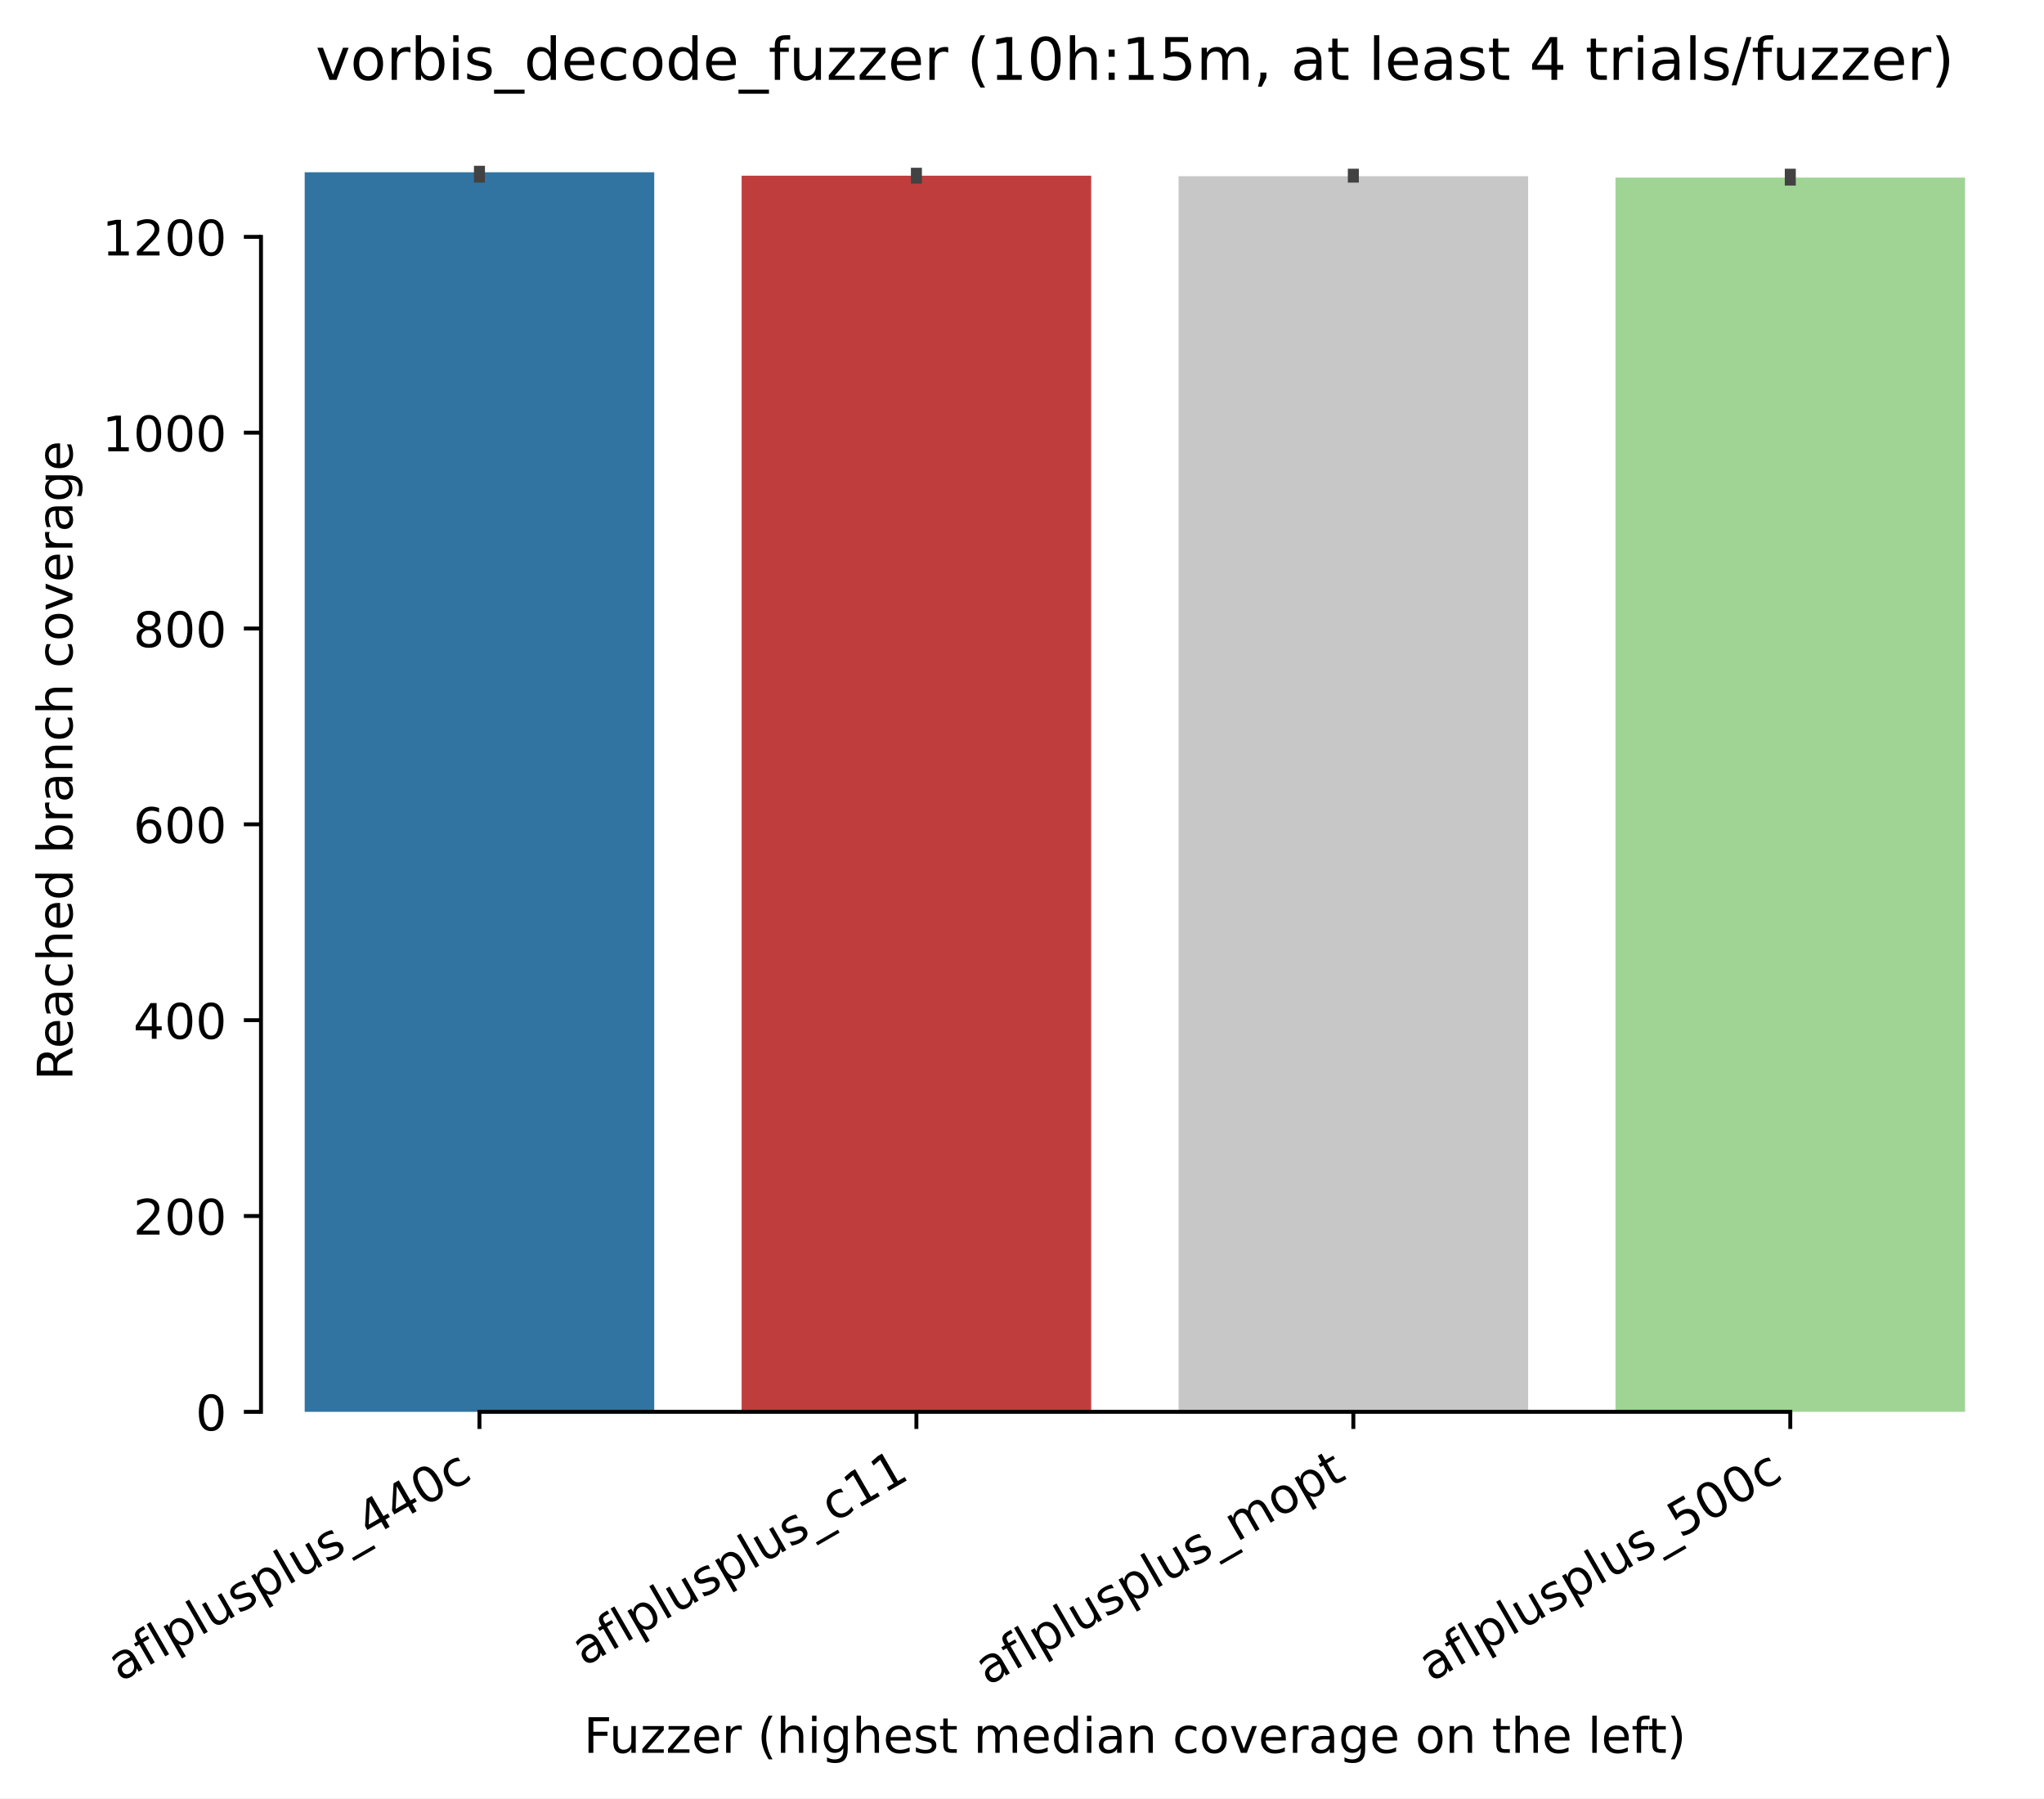
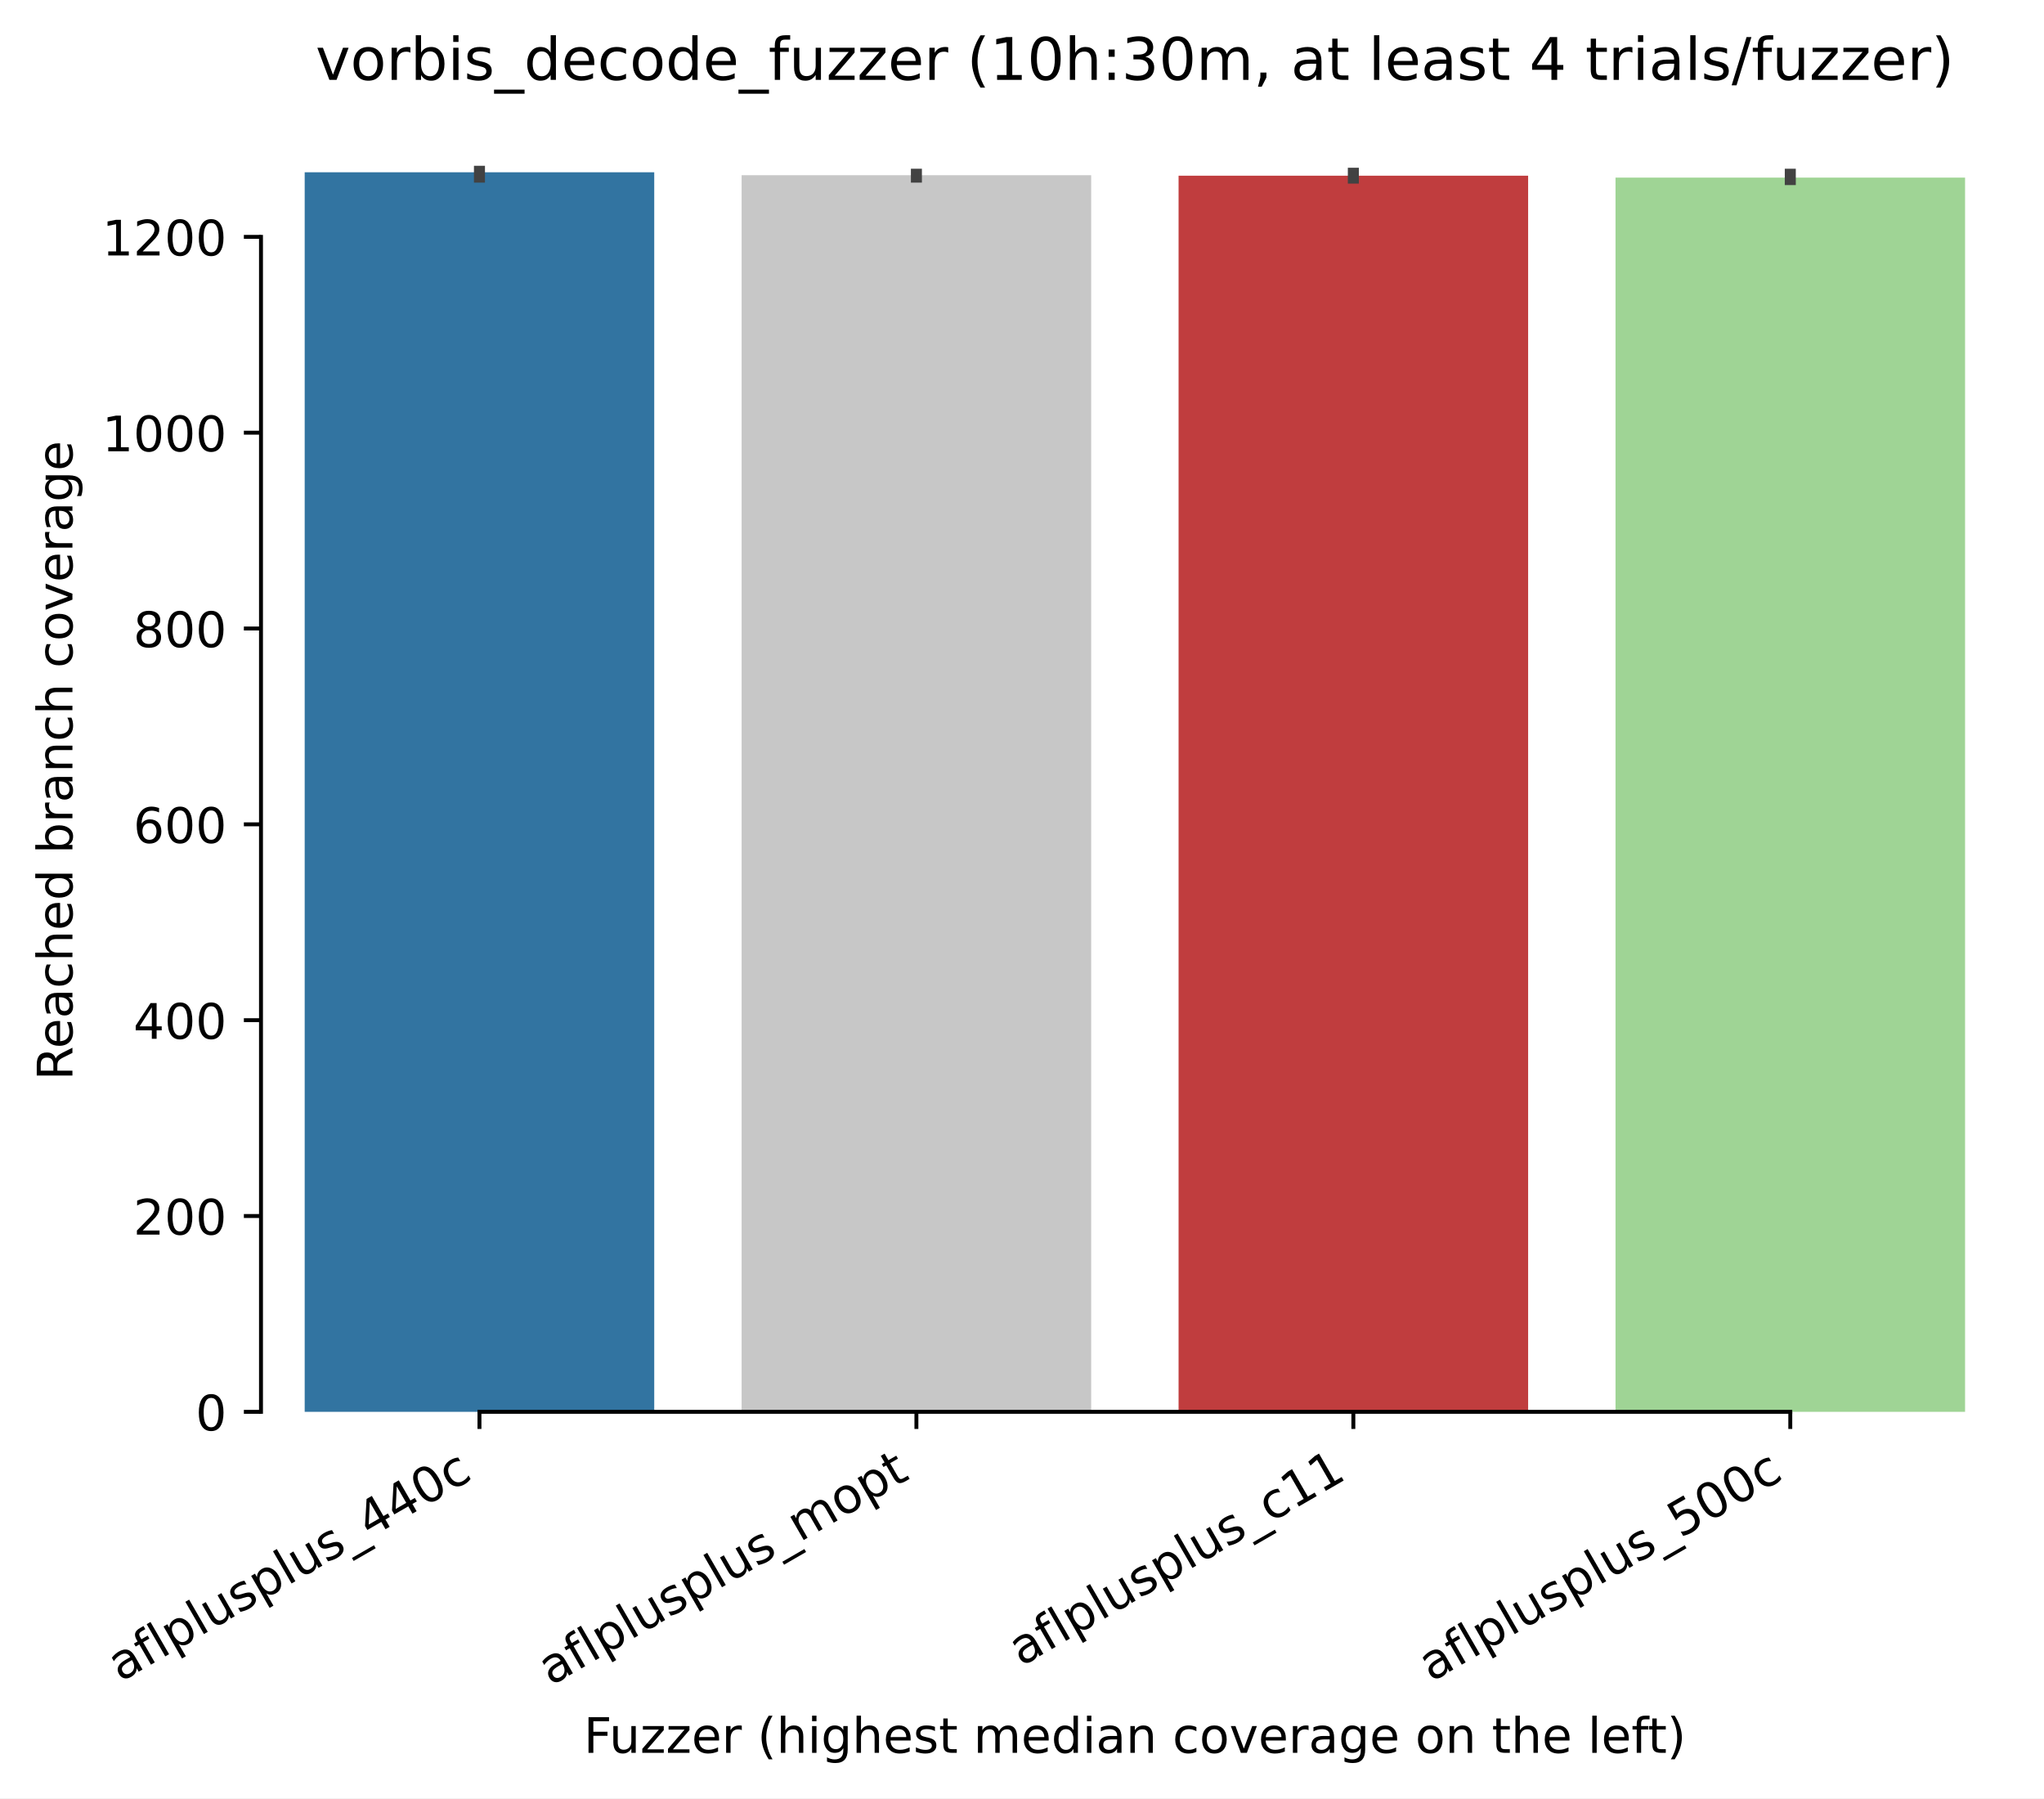
<svg xmlns="http://www.w3.org/2000/svg" xmlns:xlink="http://www.w3.org/1999/xlink" width="417.648pt" height="367.381pt" viewBox="0 0 417.648 367.381" version="1.1">
  <defs>
    <style type="text/css">*{stroke-linejoin: round; stroke-linecap: butt}</style>
  </defs>
  <g id="figure_1">
    <g id="patch_1">
      <path d="M 0 367.381  L 417.648 367.381  L 417.648 0  L 0 0  z " style="fill: #ffffff" />
    </g>
    <g id="axes_1">
      <g id="patch_2">
        <path d="M 53.328 288.43  L 410.448 288.43  L 410.448 22.318  L 53.328 22.318  z " style="fill: #ffffff" />
      </g>
      <g id="patch_3">
-         <path d="M 62.256 288.43  L 133.68 288.43  L 133.68 35.19  L 62.256 35.19  z " clip-path="url(#p5c15894119)" style="fill: #3274a1" />
+         <path d="M 62.256 288.43  L 133.68 288.43  L 133.68 35.19  L 62.256 35.19  z " clip-path="url(#pa7c22e0ac2)" style="fill: #3274a1" />
      </g>
      <g id="patch_4">
-         <path d="M 151.536 288.43  L 222.96 288.43  L 222.96 35.89  L 151.536 35.89  z " clip-path="url(#p5c15894119)" style="fill: #c03d3e" />
+         <path d="M 151.536 288.43  L 222.96 288.43  L 222.96 35.79  L 151.536 35.79  z " clip-path="url(#pa7c22e0ac2)" style="fill: #c7c7c7" />
      </g>
      <g id="patch_5">
-         <path d="M 240.816 288.43  L 312.24 288.43  L 312.24 35.99  L 240.816 35.99  z " clip-path="url(#p5c15894119)" style="fill: #c7c7c7" />
+         <path d="M 240.816 288.43  L 312.24 288.43  L 312.24 35.89  L 240.816 35.89  z " clip-path="url(#pa7c22e0ac2)" style="fill: #c03d3e" />
      </g>
      <g id="patch_6">
-         <path d="M 330.096 288.43  L 401.52 288.43  L 401.52 36.29  L 330.096 36.29  z " clip-path="url(#p5c15894119)" style="fill: #9fd495" />
+         <path d="M 330.096 288.43  L 401.52 288.43  L 401.52 36.29  L 330.096 36.29  z " clip-path="url(#pa7c22e0ac2)" style="fill: #9fd495" />
      </g>
      <g id="matplotlib.axis_1">
        <g id="xtick_1">
          <g id="line2d_1">
            <defs>
-               <path id="m00478ebfd5" d="M 0 0  L 0 3.5  " style="stroke: #000000; stroke-width: 0.8" />
+               <path id="m927b796806" d="M 0 0  L 0 3.5  " style="stroke: #000000; stroke-width: 0.8" />
            </defs>
            <g>
-               <use xlink:href="#m00478ebfd5" x="97.968" y="288.43" style="stroke: #000000; stroke-width: 0.8" />
+               <use xlink:href="#m927b796806" x="97.968" y="288.43" style="stroke: #000000; stroke-width: 0.8" />
            </g>
          </g>
          <g id="text_1">
            <g transform="translate(24.59788 343.6903) rotate(-30) scale(0.1 -0.1)">
              <defs>
                <path id="DejaVuSans-61" d="M 2194 1759  Q 1497 1759 1228 1600  Q 959 1441 959 1056  Q 959 750 1161 570  Q 1363 391 1709 391  Q 2188 391 2477 730  Q 2766 1069 2766 1631  L 2766 1759  L 2194 1759  z M 3341 1997  L 3341 0  L 2766 0  L 2766 531  Q 2569 213 2275 61  Q 1981 -91 1556 -91  Q 1019 -91 701 211  Q 384 513 384 1019  Q 384 1609 779 1909  Q 1175 2209 1959 2209  L 2766 2209  L 2766 2266  Q 2766 2663 2505 2880  Q 2244 3097 1772 3097  Q 1472 3097 1187 3025  Q 903 2953 641 2809  L 641 3341  Q 956 3463 1253 3523  Q 1550 3584 1831 3584  Q 2591 3584 2966 3190  Q 3341 2797 3341 1997  z " transform="scale(0.015625)" />
                <path id="DejaVuSans-66" d="M 2375 4863  L 2375 4384  L 1825 4384  Q 1516 4384 1395 4259  Q 1275 4134 1275 3809  L 1275 3500  L 2222 3500  L 2222 3053  L 1275 3053  L 1275 0  L 697 0  L 697 3053  L 147 3053  L 147 3500  L 697 3500  L 697 3744  Q 697 4328 969 4595  Q 1241 4863 1831 4863  L 2375 4863  z " transform="scale(0.015625)" />
                <path id="DejaVuSans-6c" d="M 603 4863  L 1178 4863  L 1178 0  L 603 0  L 603 4863  z " transform="scale(0.015625)" />
                <path id="DejaVuSans-70" d="M 1159 525  L 1159 -1331  L 581 -1331  L 581 3500  L 1159 3500  L 1159 2969  Q 1341 3281 1617 3432  Q 1894 3584 2278 3584  Q 2916 3584 3314 3078  Q 3713 2572 3713 1747  Q 3713 922 3314 415  Q 2916 -91 2278 -91  Q 1894 -91 1617 61  Q 1341 213 1159 525  z M 3116 1747  Q 3116 2381 2855 2742  Q 2594 3103 2138 3103  Q 1681 3103 1420 2742  Q 1159 2381 1159 1747  Q 1159 1113 1420 752  Q 1681 391 2138 391  Q 2594 391 2855 752  Q 3116 1113 3116 1747  z " transform="scale(0.015625)" />
                <path id="DejaVuSans-75" d="M 544 1381  L 544 3500  L 1119 3500  L 1119 1403  Q 1119 906 1312 657  Q 1506 409 1894 409  Q 2359 409 2629 706  Q 2900 1003 2900 1516  L 2900 3500  L 3475 3500  L 3475 0  L 2900 0  L 2900 538  Q 2691 219 2414 64  Q 2138 -91 1772 -91  Q 1169 -91 856 284  Q 544 659 544 1381  z M 1991 3584  L 1991 3584  z " transform="scale(0.015625)" />
                <path id="DejaVuSans-73" d="M 2834 3397  L 2834 2853  Q 2591 2978 2328 3040  Q 2066 3103 1784 3103  Q 1356 3103 1142 2972  Q 928 2841 928 2578  Q 928 2378 1081 2264  Q 1234 2150 1697 2047  L 1894 2003  Q 2506 1872 2764 1633  Q 3022 1394 3022 966  Q 3022 478 2636 193  Q 2250 -91 1575 -91  Q 1294 -91 989 -36  Q 684 19 347 128  L 347 722  Q 666 556 975 473  Q 1284 391 1588 391  Q 1994 391 2212 530  Q 2431 669 2431 922  Q 2431 1156 2273 1281  Q 2116 1406 1581 1522  L 1381 1569  Q 847 1681 609 1914  Q 372 2147 372 2553  Q 372 3047 722 3315  Q 1072 3584 1716 3584  Q 2034 3584 2315 3537  Q 2597 3491 2834 3397  z " transform="scale(0.015625)" />
                <path id="DejaVuSans-5f" d="M 3263 -1063  L 3263 -1509  L -63 -1509  L -63 -1063  L 3263 -1063  z " transform="scale(0.015625)" />
                <path id="DejaVuSans-34" d="M 2419 4116  L 825 1625  L 2419 1625  L 2419 4116  z M 2253 4666  L 3047 4666  L 3047 1625  L 3713 1625  L 3713 1100  L 3047 1100  L 3047 0  L 2419 0  L 2419 1100  L 313 1100  L 313 1709  L 2253 4666  z " transform="scale(0.015625)" />
                <path id="DejaVuSans-30" d="M 2034 4250  Q 1547 4250 1301 3770  Q 1056 3291 1056 2328  Q 1056 1369 1301 889  Q 1547 409 2034 409  Q 2525 409 2770 889  Q 3016 1369 3016 2328  Q 3016 3291 2770 3770  Q 2525 4250 2034 4250  z M 2034 4750  Q 2819 4750 3233 4129  Q 3647 3509 3647 2328  Q 3647 1150 3233 529  Q 2819 -91 2034 -91  Q 1250 -91 836 529  Q 422 1150 422 2328  Q 422 3509 836 4129  Q 1250 4750 2034 4750  z " transform="scale(0.015625)" />
                <path id="DejaVuSans-63" d="M 3122 3366  L 3122 2828  Q 2878 2963 2633 3030  Q 2388 3097 2138 3097  Q 1578 3097 1268 2742  Q 959 2388 959 1747  Q 959 1106 1268 751  Q 1578 397 2138 397  Q 2388 397 2633 464  Q 2878 531 3122 666  L 3122 134  Q 2881 22 2623 -34  Q 2366 -91 2075 -91  Q 1284 -91 818 406  Q 353 903 353 1747  Q 353 2603 823 3093  Q 1294 3584 2113 3584  Q 2378 3584 2631 3529  Q 2884 3475 3122 3366  z " transform="scale(0.015625)" />
              </defs>
              <use xlink:href="#DejaVuSans-61" />
              <use xlink:href="#DejaVuSans-66" transform="translate(61.2793 0)" />
              <use xlink:href="#DejaVuSans-6c" transform="translate(96.48438 0)" />
              <use xlink:href="#DejaVuSans-70" transform="translate(124.2676 0)" />
              <use xlink:href="#DejaVuSans-6c" transform="translate(187.7441 0)" />
              <use xlink:href="#DejaVuSans-75" transform="translate(215.5273 0)" />
              <use xlink:href="#DejaVuSans-73" transform="translate(278.9062 0)" />
              <use xlink:href="#DejaVuSans-70" transform="translate(331.0059 0)" />
              <use xlink:href="#DejaVuSans-6c" transform="translate(394.4824 0)" />
              <use xlink:href="#DejaVuSans-75" transform="translate(422.2656 0)" />
              <use xlink:href="#DejaVuSans-73" transform="translate(485.6445 0)" />
              <use xlink:href="#DejaVuSans-5f" transform="translate(537.7441 0)" />
              <use xlink:href="#DejaVuSans-34" transform="translate(587.7441 0)" />
              <use xlink:href="#DejaVuSans-34" transform="translate(651.3672 0)" />
              <use xlink:href="#DejaVuSans-30" transform="translate(714.9902 0)" />
              <use xlink:href="#DejaVuSans-63" transform="translate(778.6133 0)" />
            </g>
          </g>
        </g>
        <g id="xtick_2">
          <g id="line2d_2">
            <g>
-               <use xlink:href="#m00478ebfd5" x="187.248" y="288.43" style="stroke: #000000; stroke-width: 0.8" />
+               <use xlink:href="#m927b796806" x="187.248" y="288.43" style="stroke: #000000; stroke-width: 0.8" />
            </g>
          </g>
          <g id="text_2">
-             <g transform="translate(119.388 340.509) rotate(-30) scale(0.1 -0.1)">
-               <defs>
-                 <path id="DejaVuSans-31" d="M 794 531  L 1825 531  L 1825 4091  L 703 3866  L 703 4441  L 1819 4666  L 2450 4666  L 2450 531  L 3481 531  L 3481 0  L 794 0  L 794 531  z " transform="scale(0.015625)" />
-               </defs>
-               <use xlink:href="#DejaVuSans-61" />
-               <use xlink:href="#DejaVuSans-66" transform="translate(61.2793 0)" />
-               <use xlink:href="#DejaVuSans-6c" transform="translate(96.48438 0)" />
-               <use xlink:href="#DejaVuSans-70" transform="translate(124.2676 0)" />
-               <use xlink:href="#DejaVuSans-6c" transform="translate(187.7441 0)" />
-               <use xlink:href="#DejaVuSans-75" transform="translate(215.5273 0)" />
-               <use xlink:href="#DejaVuSans-73" transform="translate(278.9062 0)" />
-               <use xlink:href="#DejaVuSans-70" transform="translate(331.0059 0)" />
-               <use xlink:href="#DejaVuSans-6c" transform="translate(394.4824 0)" />
-               <use xlink:href="#DejaVuSans-75" transform="translate(422.2656 0)" />
-               <use xlink:href="#DejaVuSans-73" transform="translate(485.6445 0)" />
-               <use xlink:href="#DejaVuSans-5f" transform="translate(537.7441 0)" />
-               <use xlink:href="#DejaVuSans-63" transform="translate(587.7441 0)" />
-               <use xlink:href="#DejaVuSans-31" transform="translate(642.7246 0)" />
-               <use xlink:href="#DejaVuSans-31" transform="translate(706.3477 0)" />
-             </g>
-           </g>
-         </g>
-         <g id="xtick_3">
-           <g id="line2d_3">
-             <g>
-               <use xlink:href="#m00478ebfd5" x="276.528" y="288.43" style="stroke: #000000; stroke-width: 0.8" />
-             </g>
-           </g>
-           <g id="text_3">
-             <g transform="translate(201.8223 344.4613) rotate(-30) scale(0.1 -0.1)">
+             <g transform="translate(112.5423 344.4613) rotate(-30) scale(0.1 -0.1)">
              <defs>
                <path id="DejaVuSans-6d" d="M 3328 2828  Q 3544 3216 3844 3400  Q 4144 3584 4550 3584  Q 5097 3584 5394 3201  Q 5691 2819 5691 2113  L 5691 0  L 5113 0  L 5113 2094  Q 5113 2597 4934 2840  Q 4756 3084 4391 3084  Q 3944 3084 3684 2787  Q 3425 2491 3425 1978  L 3425 0  L 2847 0  L 2847 2094  Q 2847 2600 2669 2842  Q 2491 3084 2119 3084  Q 1678 3084 1418 2786  Q 1159 2488 1159 1978  L 1159 0  L 581 0  L 581 3500  L 1159 3500  L 1159 2956  Q 1356 3278 1631 3431  Q 1906 3584 2284 3584  Q 2666 3584 2933 3390  Q 3200 3197 3328 2828  z " transform="scale(0.015625)" />
                <path id="DejaVuSans-6f" d="M 1959 3097  Q 1497 3097 1228 2736  Q 959 2375 959 1747  Q 959 1119 1226 758  Q 1494 397 1959 397  Q 2419 397 2687 759  Q 2956 1122 2956 1747  Q 2956 2369 2687 2733  Q 2419 3097 1959 3097  z M 1959 3584  Q 2709 3584 3137 3096  Q 3566 2609 3566 1747  Q 3566 888 3137 398  Q 2709 -91 1959 -91  Q 1206 -91 779 398  Q 353 888 353 1747  Q 353 2609 779 3096  Q 1206 3584 1959 3584  z " transform="scale(0.015625)" />
                <path id="DejaVuSans-74" d="M 1172 4494  L 1172 3500  L 2356 3500  L 2356 3053  L 1172 3053  L 1172 1153  Q 1172 725 1289 603  Q 1406 481 1766 481  L 2356 481  L 2356 0  L 1766 0  Q 1100 0 847 248  Q 594 497 594 1153  L 594 3053  L 172 3053  L 172 3500  L 594 3500  L 594 4494  L 1172 4494  z " transform="scale(0.015625)" />
              </defs>
              <use xlink:href="#DejaVuSans-61" />
              <use xlink:href="#DejaVuSans-66" transform="translate(61.2793 0)" />
              <use xlink:href="#DejaVuSans-6c" transform="translate(96.48438 0)" />
              <use xlink:href="#DejaVuSans-70" transform="translate(124.2676 0)" />
              <use xlink:href="#DejaVuSans-6c" transform="translate(187.7441 0)" />
              <use xlink:href="#DejaVuSans-75" transform="translate(215.5273 0)" />
              <use xlink:href="#DejaVuSans-73" transform="translate(278.9062 0)" />
              <use xlink:href="#DejaVuSans-70" transform="translate(331.0059 0)" />
              <use xlink:href="#DejaVuSans-6c" transform="translate(394.4824 0)" />
              <use xlink:href="#DejaVuSans-75" transform="translate(422.2656 0)" />
              <use xlink:href="#DejaVuSans-73" transform="translate(485.6445 0)" />
              <use xlink:href="#DejaVuSans-5f" transform="translate(537.7441 0)" />
              <use xlink:href="#DejaVuSans-6d" transform="translate(587.7441 0)" />
              <use xlink:href="#DejaVuSans-6f" transform="translate(685.1562 0)" />
              <use xlink:href="#DejaVuSans-70" transform="translate(746.3379 0)" />
              <use xlink:href="#DejaVuSans-74" transform="translate(809.8145 0)" />
            </g>
          </g>
        </g>
+         <g id="xtick_3">
+           <g id="line2d_3">
+             <g>
+               <use xlink:href="#m927b796806" x="276.528" y="288.43" style="stroke: #000000; stroke-width: 0.8" />
+             </g>
+           </g>
+           <g id="text_3">
+             <g transform="translate(208.668 340.509) rotate(-30) scale(0.1 -0.1)">
+               <defs>
+                 <path id="DejaVuSans-31" d="M 794 531  L 1825 531  L 1825 4091  L 703 3866  L 703 4441  L 1819 4666  L 2450 4666  L 2450 531  L 3481 531  L 3481 0  L 794 0  L 794 531  z " transform="scale(0.015625)" />
+               </defs>
+               <use xlink:href="#DejaVuSans-61" />
+               <use xlink:href="#DejaVuSans-66" transform="translate(61.2793 0)" />
+               <use xlink:href="#DejaVuSans-6c" transform="translate(96.48438 0)" />
+               <use xlink:href="#DejaVuSans-70" transform="translate(124.2676 0)" />
+               <use xlink:href="#DejaVuSans-6c" transform="translate(187.7441 0)" />
+               <use xlink:href="#DejaVuSans-75" transform="translate(215.5273 0)" />
+               <use xlink:href="#DejaVuSans-73" transform="translate(278.9062 0)" />
+               <use xlink:href="#DejaVuSans-70" transform="translate(331.0059 0)" />
+               <use xlink:href="#DejaVuSans-6c" transform="translate(394.4824 0)" />
+               <use xlink:href="#DejaVuSans-75" transform="translate(422.2656 0)" />
+               <use xlink:href="#DejaVuSans-73" transform="translate(485.6445 0)" />
+               <use xlink:href="#DejaVuSans-5f" transform="translate(537.7441 0)" />
+               <use xlink:href="#DejaVuSans-63" transform="translate(587.7441 0)" />
+               <use xlink:href="#DejaVuSans-31" transform="translate(642.7246 0)" />
+               <use xlink:href="#DejaVuSans-31" transform="translate(706.3477 0)" />
+             </g>
+           </g>
+         </g>
        <g id="xtick_4">
          <g id="line2d_4">
            <g>
-               <use xlink:href="#m00478ebfd5" x="365.808" y="288.43" style="stroke: #000000; stroke-width: 0.8" />
+               <use xlink:href="#m927b796806" x="365.808" y="288.43" style="stroke: #000000; stroke-width: 0.8" />
            </g>
          </g>
          <g id="text_4">
            <g transform="translate(292.4379 343.6903) rotate(-30) scale(0.1 -0.1)">
              <defs>
                <path id="DejaVuSans-35" d="M 691 4666  L 3169 4666  L 3169 4134  L 1269 4134  L 1269 2991  Q 1406 3038 1543 3061  Q 1681 3084 1819 3084  Q 2600 3084 3056 2656  Q 3513 2228 3513 1497  Q 3513 744 3044 326  Q 2575 -91 1722 -91  Q 1428 -91 1123 -41  Q 819 9 494 109  L 494 744  Q 775 591 1075 516  Q 1375 441 1709 441  Q 2250 441 2565 725  Q 2881 1009 2881 1497  Q 2881 1984 2565 2268  Q 2250 2553 1709 2553  Q 1456 2553 1204 2497  Q 953 2441 691 2322  L 691 4666  z " transform="scale(0.015625)" />
              </defs>
              <use xlink:href="#DejaVuSans-61" />
              <use xlink:href="#DejaVuSans-66" transform="translate(61.2793 0)" />
              <use xlink:href="#DejaVuSans-6c" transform="translate(96.48438 0)" />
              <use xlink:href="#DejaVuSans-70" transform="translate(124.2676 0)" />
              <use xlink:href="#DejaVuSans-6c" transform="translate(187.7441 0)" />
              <use xlink:href="#DejaVuSans-75" transform="translate(215.5273 0)" />
              <use xlink:href="#DejaVuSans-73" transform="translate(278.9062 0)" />
              <use xlink:href="#DejaVuSans-70" transform="translate(331.0059 0)" />
              <use xlink:href="#DejaVuSans-6c" transform="translate(394.4824 0)" />
              <use xlink:href="#DejaVuSans-75" transform="translate(422.2656 0)" />
              <use xlink:href="#DejaVuSans-73" transform="translate(485.6445 0)" />
              <use xlink:href="#DejaVuSans-5f" transform="translate(537.7441 0)" />
              <use xlink:href="#DejaVuSans-35" transform="translate(587.7441 0)" />
              <use xlink:href="#DejaVuSans-30" transform="translate(651.3672 0)" />
              <use xlink:href="#DejaVuSans-30" transform="translate(714.9902 0)" />
              <use xlink:href="#DejaVuSans-63" transform="translate(778.6133 0)" />
            </g>
          </g>
        </g>
        <g id="text_5">
          <g transform="translate(119.2702 358.1017) scale(0.1 -0.1)">
            <defs>
              <path id="DejaVuSans-46" d="M 628 4666  L 3309 4666  L 3309 4134  L 1259 4134  L 1259 2759  L 3109 2759  L 3109 2228  L 1259 2228  L 1259 0  L 628 0  L 628 4666  z " transform="scale(0.015625)" />
              <path id="DejaVuSans-7a" d="M 353 3500  L 3084 3500  L 3084 2975  L 922 459  L 3084 459  L 3084 0  L 275 0  L 275 525  L 2438 3041  L 353 3041  L 353 3500  z " transform="scale(0.015625)" />
              <path id="DejaVuSans-65" d="M 3597 1894  L 3597 1613  L 953 1613  Q 991 1019 1311 708  Q 1631 397 2203 397  Q 2534 397 2845 478  Q 3156 559 3463 722  L 3463 178  Q 3153 47 2828 -22  Q 2503 -91 2169 -91  Q 1331 -91 842 396  Q 353 884 353 1716  Q 353 2575 817 3079  Q 1281 3584 2069 3584  Q 2775 3584 3186 3129  Q 3597 2675 3597 1894  z M 3022 2063  Q 3016 2534 2758 2815  Q 2500 3097 2075 3097  Q 1594 3097 1305 2825  Q 1016 2553 972 2059  L 3022 2063  z " transform="scale(0.015625)" />
              <path id="DejaVuSans-72" d="M 2631 2963  Q 2534 3019 2420 3045  Q 2306 3072 2169 3072  Q 1681 3072 1420 2755  Q 1159 2438 1159 1844  L 1159 0  L 581 0  L 581 3500  L 1159 3500  L 1159 2956  Q 1341 3275 1631 3429  Q 1922 3584 2338 3584  Q 2397 3584 2469 3576  Q 2541 3569 2628 3553  L 2631 2963  z " transform="scale(0.015625)" />
              <path id="DejaVuSans-20" transform="scale(0.015625)" />
              <path id="DejaVuSans-28" d="M 1984 4856  Q 1566 4138 1362 3434  Q 1159 2731 1159 2009  Q 1159 1288 1364 580  Q 1569 -128 1984 -844  L 1484 -844  Q 1016 -109 783 600  Q 550 1309 550 2009  Q 550 2706 781 3412  Q 1013 4119 1484 4856  L 1984 4856  z " transform="scale(0.015625)" />
              <path id="DejaVuSans-68" d="M 3513 2113  L 3513 0  L 2938 0  L 2938 2094  Q 2938 2591 2744 2837  Q 2550 3084 2163 3084  Q 1697 3084 1428 2787  Q 1159 2491 1159 1978  L 1159 0  L 581 0  L 581 4863  L 1159 4863  L 1159 2956  Q 1366 3272 1645 3428  Q 1925 3584 2291 3584  Q 2894 3584 3203 3211  Q 3513 2838 3513 2113  z " transform="scale(0.015625)" />
              <path id="DejaVuSans-69" d="M 603 3500  L 1178 3500  L 1178 0  L 603 0  L 603 3500  z M 603 4863  L 1178 4863  L 1178 4134  L 603 4134  L 603 4863  z " transform="scale(0.015625)" />
              <path id="DejaVuSans-67" d="M 2906 1791  Q 2906 2416 2648 2759  Q 2391 3103 1925 3103  Q 1463 3103 1205 2759  Q 947 2416 947 1791  Q 947 1169 1205 825  Q 1463 481 1925 481  Q 2391 481 2648 825  Q 2906 1169 2906 1791  z M 3481 434  Q 3481 -459 3084 -895  Q 2688 -1331 1869 -1331  Q 1566 -1331 1297 -1286  Q 1028 -1241 775 -1147  L 775 -588  Q 1028 -725 1275 -790  Q 1522 -856 1778 -856  Q 2344 -856 2625 -561  Q 2906 -266 2906 331  L 2906 616  Q 2728 306 2450 153  Q 2172 0 1784 0  Q 1141 0 747 490  Q 353 981 353 1791  Q 353 2603 747 3093  Q 1141 3584 1784 3584  Q 2172 3584 2450 3431  Q 2728 3278 2906 2969  L 2906 3500  L 3481 3500  L 3481 434  z " transform="scale(0.015625)" />
              <path id="DejaVuSans-64" d="M 2906 2969  L 2906 4863  L 3481 4863  L 3481 0  L 2906 0  L 2906 525  Q 2725 213 2448 61  Q 2172 -91 1784 -91  Q 1150 -91 751 415  Q 353 922 353 1747  Q 353 2572 751 3078  Q 1150 3584 1784 3584  Q 2172 3584 2448 3432  Q 2725 3281 2906 2969  z M 947 1747  Q 947 1113 1208 752  Q 1469 391 1925 391  Q 2381 391 2643 752  Q 2906 1113 2906 1747  Q 2906 2381 2643 2742  Q 2381 3103 1925 3103  Q 1469 3103 1208 2742  Q 947 2381 947 1747  z " transform="scale(0.015625)" />
              <path id="DejaVuSans-6e" d="M 3513 2113  L 3513 0  L 2938 0  L 2938 2094  Q 2938 2591 2744 2837  Q 2550 3084 2163 3084  Q 1697 3084 1428 2787  Q 1159 2491 1159 1978  L 1159 0  L 581 0  L 581 3500  L 1159 3500  L 1159 2956  Q 1366 3272 1645 3428  Q 1925 3584 2291 3584  Q 2894 3584 3203 3211  Q 3513 2838 3513 2113  z " transform="scale(0.015625)" />
              <path id="DejaVuSans-76" d="M 191 3500  L 800 3500  L 1894 563  L 2988 3500  L 3597 3500  L 2284 0  L 1503 0  L 191 3500  z " transform="scale(0.015625)" />
              <path id="DejaVuSans-29" d="M 513 4856  L 1013 4856  Q 1481 4119 1714 3412  Q 1947 2706 1947 2009  Q 1947 1309 1714 600  Q 1481 -109 1013 -844  L 513 -844  Q 928 -128 1133 580  Q 1338 1288 1338 2009  Q 1338 2731 1133 3434  Q 928 4138 513 4856  z " transform="scale(0.015625)" />
            </defs>
            <use xlink:href="#DejaVuSans-46" />
            <use xlink:href="#DejaVuSans-75" transform="translate(52.01953 0)" />
            <use xlink:href="#DejaVuSans-7a" transform="translate(115.3984 0)" />
            <use xlink:href="#DejaVuSans-7a" transform="translate(167.8887 0)" />
            <use xlink:href="#DejaVuSans-65" transform="translate(220.3789 0)" />
            <use xlink:href="#DejaVuSans-72" transform="translate(281.9023 0)" />
            <use xlink:href="#DejaVuSans-20" transform="translate(323.0156 0)" />
            <use xlink:href="#DejaVuSans-28" transform="translate(354.8027 0)" />
            <use xlink:href="#DejaVuSans-68" transform="translate(393.8164 0)" />
            <use xlink:href="#DejaVuSans-69" transform="translate(457.1953 0)" />
            <use xlink:href="#DejaVuSans-67" transform="translate(484.9785 0)" />
            <use xlink:href="#DejaVuSans-68" transform="translate(548.4551 0)" />
            <use xlink:href="#DejaVuSans-65" transform="translate(611.834 0)" />
            <use xlink:href="#DejaVuSans-73" transform="translate(673.3574 0)" />
            <use xlink:href="#DejaVuSans-74" transform="translate(725.457 0)" />
            <use xlink:href="#DejaVuSans-20" transform="translate(764.666 0)" />
            <use xlink:href="#DejaVuSans-6d" transform="translate(796.4531 0)" />
            <use xlink:href="#DejaVuSans-65" transform="translate(893.8652 0)" />
            <use xlink:href="#DejaVuSans-64" transform="translate(955.3887 0)" />
            <use xlink:href="#DejaVuSans-69" transform="translate(1018.865 0)" />
            <use xlink:href="#DejaVuSans-61" transform="translate(1046.648 0)" />
            <use xlink:href="#DejaVuSans-6e" transform="translate(1107.928 0)" />
            <use xlink:href="#DejaVuSans-20" transform="translate(1171.307 0)" />
            <use xlink:href="#DejaVuSans-63" transform="translate(1203.094 0)" />
            <use xlink:href="#DejaVuSans-6f" transform="translate(1258.074 0)" />
            <use xlink:href="#DejaVuSans-76" transform="translate(1319.256 0)" />
            <use xlink:href="#DejaVuSans-65" transform="translate(1378.436 0)" />
            <use xlink:href="#DejaVuSans-72" transform="translate(1439.959 0)" />
            <use xlink:href="#DejaVuSans-61" transform="translate(1481.072 0)" />
            <use xlink:href="#DejaVuSans-67" transform="translate(1542.352 0)" />
            <use xlink:href="#DejaVuSans-65" transform="translate(1605.828 0)" />
            <use xlink:href="#DejaVuSans-20" transform="translate(1667.352 0)" />
            <use xlink:href="#DejaVuSans-6f" transform="translate(1699.139 0)" />
            <use xlink:href="#DejaVuSans-6e" transform="translate(1760.32 0)" />
            <use xlink:href="#DejaVuSans-20" transform="translate(1823.699 0)" />
            <use xlink:href="#DejaVuSans-74" transform="translate(1855.486 0)" />
            <use xlink:href="#DejaVuSans-68" transform="translate(1894.695 0)" />
            <use xlink:href="#DejaVuSans-65" transform="translate(1958.074 0)" />
            <use xlink:href="#DejaVuSans-20" transform="translate(2019.598 0)" />
            <use xlink:href="#DejaVuSans-6c" transform="translate(2051.385 0)" />
            <use xlink:href="#DejaVuSans-65" transform="translate(2079.168 0)" />
            <use xlink:href="#DejaVuSans-66" transform="translate(2140.691 0)" />
            <use xlink:href="#DejaVuSans-74" transform="translate(2174.146 0)" />
            <use xlink:href="#DejaVuSans-29" transform="translate(2213.355 0)" />
          </g>
        </g>
      </g>
      <g id="matplotlib.axis_2">
        <g id="ytick_1">
          <g id="line2d_5">
            <defs>
-               <path id="mc3a287269b" d="M 0 0  L -3.5 0  " style="stroke: #000000; stroke-width: 0.8" />
+               <path id="ma68f81fcf2" d="M 0 0  L -3.5 0  " style="stroke: #000000; stroke-width: 0.8" />
            </defs>
            <g>
-               <use xlink:href="#mc3a287269b" x="53.328" y="288.43" style="stroke: #000000; stroke-width: 0.8" />
+               <use xlink:href="#ma68f81fcf2" x="53.328" y="288.43" style="stroke: #000000; stroke-width: 0.8" />
            </g>
          </g>
          <g id="text_6">
            <g transform="translate(39.96563 292.2293) scale(0.1 -0.1)">
              <use xlink:href="#DejaVuSans-30" />
            </g>
          </g>
        </g>
        <g id="ytick_2">
          <g id="line2d_6">
            <g>
-               <use xlink:href="#mc3a287269b" x="53.328" y="248.424" style="stroke: #000000; stroke-width: 0.8" />
+               <use xlink:href="#ma68f81fcf2" x="53.328" y="248.424" style="stroke: #000000; stroke-width: 0.8" />
            </g>
          </g>
          <g id="text_7">
            <g transform="translate(27.24063 252.223) scale(0.1 -0.1)">
              <defs>
                <path id="DejaVuSans-32" d="M 1228 531  L 3431 531  L 3431 0  L 469 0  L 469 531  Q 828 903 1448 1529  Q 2069 2156 2228 2338  Q 2531 2678 2651 2914  Q 2772 3150 2772 3378  Q 2772 3750 2511 3984  Q 2250 4219 1831 4219  Q 1534 4219 1204 4116  Q 875 4013 500 3803  L 500 4441  Q 881 4594 1212 4672  Q 1544 4750 1819 4750  Q 2544 4750 2975 4387  Q 3406 4025 3406 3419  Q 3406 3131 3298 2873  Q 3191 2616 2906 2266  Q 2828 2175 2409 1742  Q 1991 1309 1228 531  z " transform="scale(0.015625)" />
              </defs>
              <use xlink:href="#DejaVuSans-32" />
              <use xlink:href="#DejaVuSans-30" transform="translate(63.62305 0)" />
              <use xlink:href="#DejaVuSans-30" transform="translate(127.2461 0)" />
            </g>
          </g>
        </g>
        <g id="ytick_3">
          <g id="line2d_7">
            <g>
-               <use xlink:href="#mc3a287269b" x="53.328" y="208.417" style="stroke: #000000; stroke-width: 0.8" />
+               <use xlink:href="#ma68f81fcf2" x="53.328" y="208.417" style="stroke: #000000; stroke-width: 0.8" />
            </g>
          </g>
          <g id="text_8">
            <g transform="translate(27.24063 212.2167) scale(0.1 -0.1)">
              <use xlink:href="#DejaVuSans-34" />
              <use xlink:href="#DejaVuSans-30" transform="translate(63.62305 0)" />
              <use xlink:href="#DejaVuSans-30" transform="translate(127.2461 0)" />
            </g>
          </g>
        </g>
        <g id="ytick_4">
          <g id="line2d_8">
            <g>
-               <use xlink:href="#mc3a287269b" x="53.328" y="168.411" style="stroke: #000000; stroke-width: 0.8" />
+               <use xlink:href="#ma68f81fcf2" x="53.328" y="168.411" style="stroke: #000000; stroke-width: 0.8" />
            </g>
          </g>
          <g id="text_9">
            <g transform="translate(27.24063 172.2104) scale(0.1 -0.1)">
              <defs>
                <path id="DejaVuSans-36" d="M 2113 2584  Q 1688 2584 1439 2293  Q 1191 2003 1191 1497  Q 1191 994 1439 701  Q 1688 409 2113 409  Q 2538 409 2786 701  Q 3034 994 3034 1497  Q 3034 2003 2786 2293  Q 2538 2584 2113 2584  z M 3366 4563  L 3366 3988  Q 3128 4100 2886 4159  Q 2644 4219 2406 4219  Q 1781 4219 1451 3797  Q 1122 3375 1075 2522  Q 1259 2794 1537 2939  Q 1816 3084 2150 3084  Q 2853 3084 3261 2657  Q 3669 2231 3669 1497  Q 3669 778 3244 343  Q 2819 -91 2113 -91  Q 1303 -91 875 529  Q 447 1150 447 2328  Q 447 3434 972 4092  Q 1497 4750 2381 4750  Q 2619 4750 2861 4703  Q 3103 4656 3366 4563  z " transform="scale(0.015625)" />
              </defs>
              <use xlink:href="#DejaVuSans-36" />
              <use xlink:href="#DejaVuSans-30" transform="translate(63.62305 0)" />
              <use xlink:href="#DejaVuSans-30" transform="translate(127.2461 0)" />
            </g>
          </g>
        </g>
        <g id="ytick_5">
          <g id="line2d_9">
            <g>
-               <use xlink:href="#mc3a287269b" x="53.328" y="128.405" style="stroke: #000000; stroke-width: 0.8" />
+               <use xlink:href="#ma68f81fcf2" x="53.328" y="128.405" style="stroke: #000000; stroke-width: 0.8" />
            </g>
          </g>
          <g id="text_10">
            <g transform="translate(27.24063 132.2041) scale(0.1 -0.1)">
              <defs>
                <path id="DejaVuSans-38" d="M 2034 2216  Q 1584 2216 1326 1975  Q 1069 1734 1069 1313  Q 1069 891 1326 650  Q 1584 409 2034 409  Q 2484 409 2743 651  Q 3003 894 3003 1313  Q 3003 1734 2745 1975  Q 2488 2216 2034 2216  z M 1403 2484  Q 997 2584 770 2862  Q 544 3141 544 3541  Q 544 4100 942 4425  Q 1341 4750 2034 4750  Q 2731 4750 3128 4425  Q 3525 4100 3525 3541  Q 3525 3141 3298 2862  Q 3072 2584 2669 2484  Q 3125 2378 3379 2068  Q 3634 1759 3634 1313  Q 3634 634 3220 271  Q 2806 -91 2034 -91  Q 1263 -91 848 271  Q 434 634 434 1313  Q 434 1759 690 2068  Q 947 2378 1403 2484  z M 1172 3481  Q 1172 3119 1398 2916  Q 1625 2713 2034 2713  Q 2441 2713 2670 2916  Q 2900 3119 2900 3481  Q 2900 3844 2670 4047  Q 2441 4250 2034 4250  Q 1625 4250 1398 4047  Q 1172 3844 1172 3481  z " transform="scale(0.015625)" />
              </defs>
              <use xlink:href="#DejaVuSans-38" />
              <use xlink:href="#DejaVuSans-30" transform="translate(63.62305 0)" />
              <use xlink:href="#DejaVuSans-30" transform="translate(127.2461 0)" />
            </g>
          </g>
        </g>
        <g id="ytick_6">
          <g id="line2d_10">
            <g>
-               <use xlink:href="#mc3a287269b" x="53.328" y="88.399" style="stroke: #000000; stroke-width: 0.8" />
+               <use xlink:href="#ma68f81fcf2" x="53.328" y="88.399" style="stroke: #000000; stroke-width: 0.8" />
            </g>
          </g>
          <g id="text_11">
            <g transform="translate(20.87813 92.19777) scale(0.1 -0.1)">
              <use xlink:href="#DejaVuSans-31" />
              <use xlink:href="#DejaVuSans-30" transform="translate(63.62305 0)" />
              <use xlink:href="#DejaVuSans-30" transform="translate(127.2461 0)" />
              <use xlink:href="#DejaVuSans-30" transform="translate(190.8691 0)" />
            </g>
          </g>
        </g>
        <g id="ytick_7">
          <g id="line2d_11">
            <g>
-               <use xlink:href="#mc3a287269b" x="53.328" y="48.392" style="stroke: #000000; stroke-width: 0.8" />
+               <use xlink:href="#ma68f81fcf2" x="53.328" y="48.392" style="stroke: #000000; stroke-width: 0.8" />
            </g>
          </g>
          <g id="text_12">
            <g transform="translate(20.87813 52.19146) scale(0.1 -0.1)">
              <use xlink:href="#DejaVuSans-31" />
              <use xlink:href="#DejaVuSans-32" transform="translate(63.62305 0)" />
              <use xlink:href="#DejaVuSans-30" transform="translate(127.2461 0)" />
              <use xlink:href="#DejaVuSans-30" transform="translate(190.8691 0)" />
            </g>
          </g>
        </g>
        <g id="text_13">
          <g transform="translate(14.79844 220.7062) rotate(-90) scale(0.1 -0.1)">
            <defs>
              <path id="DejaVuSans-52" d="M 2841 2188  Q 3044 2119 3236 1894  Q 3428 1669 3622 1275  L 4263 0  L 3584 0  L 2988 1197  Q 2756 1666 2539 1819  Q 2322 1972 1947 1972  L 1259 1972  L 1259 0  L 628 0  L 628 4666  L 2053 4666  Q 2853 4666 3247 4331  Q 3641 3997 3641 3322  Q 3641 2881 3436 2590  Q 3231 2300 2841 2188  z M 1259 4147  L 1259 2491  L 2053 2491  Q 2509 2491 2742 2702  Q 2975 2913 2975 3322  Q 2975 3731 2742 3939  Q 2509 4147 2053 4147  L 1259 4147  z " transform="scale(0.015625)" />
              <path id="DejaVuSans-62" d="M 3116 1747  Q 3116 2381 2855 2742  Q 2594 3103 2138 3103  Q 1681 3103 1420 2742  Q 1159 2381 1159 1747  Q 1159 1113 1420 752  Q 1681 391 2138 391  Q 2594 391 2855 752  Q 3116 1113 3116 1747  z M 1159 2969  Q 1341 3281 1617 3432  Q 1894 3584 2278 3584  Q 2916 3584 3314 3078  Q 3713 2572 3713 1747  Q 3713 922 3314 415  Q 2916 -91 2278 -91  Q 1894 -91 1617 61  Q 1341 213 1159 525  L 1159 0  L 581 0  L 581 4863  L 1159 4863  L 1159 2969  z " transform="scale(0.015625)" />
            </defs>
            <use xlink:href="#DejaVuSans-52" />
            <use xlink:href="#DejaVuSans-65" transform="translate(64.98242 0)" />
            <use xlink:href="#DejaVuSans-61" transform="translate(126.5059 0)" />
            <use xlink:href="#DejaVuSans-63" transform="translate(187.7852 0)" />
            <use xlink:href="#DejaVuSans-68" transform="translate(242.7656 0)" />
            <use xlink:href="#DejaVuSans-65" transform="translate(306.1445 0)" />
            <use xlink:href="#DejaVuSans-64" transform="translate(367.668 0)" />
            <use xlink:href="#DejaVuSans-20" transform="translate(431.1445 0)" />
            <use xlink:href="#DejaVuSans-62" transform="translate(462.9316 0)" />
            <use xlink:href="#DejaVuSans-72" transform="translate(526.4082 0)" />
            <use xlink:href="#DejaVuSans-61" transform="translate(567.5215 0)" />
            <use xlink:href="#DejaVuSans-6e" transform="translate(628.8008 0)" />
            <use xlink:href="#DejaVuSans-63" transform="translate(692.1797 0)" />
            <use xlink:href="#DejaVuSans-68" transform="translate(747.1602 0)" />
            <use xlink:href="#DejaVuSans-20" transform="translate(810.5391 0)" />
            <use xlink:href="#DejaVuSans-63" transform="translate(842.3262 0)" />
            <use xlink:href="#DejaVuSans-6f" transform="translate(897.3066 0)" />
            <use xlink:href="#DejaVuSans-76" transform="translate(958.4883 0)" />
            <use xlink:href="#DejaVuSans-65" transform="translate(1017.668 0)" />
            <use xlink:href="#DejaVuSans-72" transform="translate(1079.191 0)" />
            <use xlink:href="#DejaVuSans-61" transform="translate(1120.305 0)" />
            <use xlink:href="#DejaVuSans-67" transform="translate(1181.584 0)" />
            <use xlink:href="#DejaVuSans-65" transform="translate(1245.061 0)" />
          </g>
        </g>
      </g>
      <g id="line2d_12">
-         <path d="M 97.968 36.19  L 97.968 34.99  " clip-path="url(#p5c15894119)" style="fill: none; stroke: #424242; stroke-width: 2.25; stroke-linecap: square" />
+         <path d="M 97.968 36.19  L 97.968 34.99  " clip-path="url(#pa7c22e0ac2)" style="fill: none; stroke: #424242; stroke-width: 2.25; stroke-linecap: square" />
      </g>
      <g id="line2d_13">
-         <path d="M 187.248 36.39  L 187.248 35.39  " clip-path="url(#p5c15894119)" style="fill: none; stroke: #424242; stroke-width: 2.25; stroke-linecap: square" />
+         <path d="M 187.248 36.19  L 187.248 35.59  " clip-path="url(#pa7c22e0ac2)" style="fill: none; stroke: #424242; stroke-width: 2.25; stroke-linecap: square" />
      </g>
      <g id="line2d_14">
-         <path d="M 276.528 36.19  L 276.528 35.59  " clip-path="url(#p5c15894119)" style="fill: none; stroke: #424242; stroke-width: 2.25; stroke-linecap: square" />
+         <path d="M 276.528 36.39  L 276.528 35.39  " clip-path="url(#pa7c22e0ac2)" style="fill: none; stroke: #424242; stroke-width: 2.25; stroke-linecap: square" />
      </g>
      <g id="line2d_15">
-         <path d="M 365.808 36.79  L 365.808 35.59  " clip-path="url(#p5c15894119)" style="fill: none; stroke: #424242; stroke-width: 2.25; stroke-linecap: square" />
+         <path d="M 365.808 36.69  L 365.808 35.59  " clip-path="url(#pa7c22e0ac2)" style="fill: none; stroke: #424242; stroke-width: 2.25; stroke-linecap: square" />
      </g>
      <g id="patch_7">
        <path d="M 53.328 288.43  L 53.328 48.392  " style="fill: none; stroke: #000000; stroke-width: 0.8; stroke-linejoin: miter; stroke-linecap: square" />
      </g>
      <g id="patch_8">
        <path d="M 97.968 288.43  L 365.808 288.43  " style="fill: none; stroke: #000000; stroke-width: 0.8; stroke-linejoin: miter; stroke-linecap: square" />
      </g>
      <g id="text_14">
        <g transform="translate(64.48531 16.31812) scale(0.12 -0.12)">
          <defs>
            <path id="DejaVuSans-3a" d="M 750 794  L 1409 794  L 1409 0  L 750 0  L 750 794  z M 750 3309  L 1409 3309  L 1409 2516  L 750 2516  L 750 3309  z " transform="scale(0.015625)" />
+             <path id="DejaVuSans-33" d="M 2597 2516  Q 3050 2419 3304 2112  Q 3559 1806 3559 1356  Q 3559 666 3084 287  Q 2609 -91 1734 -91  Q 1441 -91 1130 -33  Q 819 25 488 141  L 488 750  Q 750 597 1062 519  Q 1375 441 1716 441  Q 2309 441 2620 675  Q 2931 909 2931 1356  Q 2931 1769 2642 2001  Q 2353 2234 1838 2234  L 1294 2234  L 1294 2753  L 1863 2753  Q 2328 2753 2575 2939  Q 2822 3125 2822 3475  Q 2822 3834 2567 4026  Q 2313 4219 1838 4219  Q 1578 4219 1281 4162  Q 984 4106 628 3988  L 628 4550  Q 988 4650 1302 4700  Q 1616 4750 1894 4750  Q 2613 4750 3031 4423  Q 3450 4097 3450 3541  Q 3450 3153 3228 2886  Q 3006 2619 2597 2516  z " transform="scale(0.015625)" />
            <path id="DejaVuSans-2c" d="M 750 794  L 1409 794  L 1409 256  L 897 -744  L 494 -744  L 750 256  L 750 794  z " transform="scale(0.015625)" />
            <path id="DejaVuSans-2f" d="M 1625 4666  L 2156 4666  L 531 -594  L 0 -594  L 1625 4666  z " transform="scale(0.015625)" />
          </defs>
          <use xlink:href="#DejaVuSans-76" />
          <use xlink:href="#DejaVuSans-6f" transform="translate(59.17969 0)" />
          <use xlink:href="#DejaVuSans-72" transform="translate(120.3613 0)" />
          <use xlink:href="#DejaVuSans-62" transform="translate(161.4746 0)" />
          <use xlink:href="#DejaVuSans-69" transform="translate(224.9512 0)" />
          <use xlink:href="#DejaVuSans-73" transform="translate(252.7344 0)" />
          <use xlink:href="#DejaVuSans-5f" transform="translate(304.834 0)" />
          <use xlink:href="#DejaVuSans-64" transform="translate(354.834 0)" />
          <use xlink:href="#DejaVuSans-65" transform="translate(418.3105 0)" />
          <use xlink:href="#DejaVuSans-63" transform="translate(479.834 0)" />
          <use xlink:href="#DejaVuSans-6f" transform="translate(534.8145 0)" />
          <use xlink:href="#DejaVuSans-64" transform="translate(595.9961 0)" />
          <use xlink:href="#DejaVuSans-65" transform="translate(659.4727 0)" />
          <use xlink:href="#DejaVuSans-5f" transform="translate(720.9961 0)" />
          <use xlink:href="#DejaVuSans-66" transform="translate(770.9961 0)" />
          <use xlink:href="#DejaVuSans-75" transform="translate(806.2012 0)" />
          <use xlink:href="#DejaVuSans-7a" transform="translate(869.5801 0)" />
          <use xlink:href="#DejaVuSans-7a" transform="translate(922.0703 0)" />
          <use xlink:href="#DejaVuSans-65" transform="translate(974.5605 0)" />
          <use xlink:href="#DejaVuSans-72" transform="translate(1036.084 0)" />
          <use xlink:href="#DejaVuSans-20" transform="translate(1077.197 0)" />
          <use xlink:href="#DejaVuSans-28" transform="translate(1108.984 0)" />
          <use xlink:href="#DejaVuSans-31" transform="translate(1147.998 0)" />
          <use xlink:href="#DejaVuSans-30" transform="translate(1211.621 0)" />
          <use xlink:href="#DejaVuSans-68" transform="translate(1275.244 0)" />
          <use xlink:href="#DejaVuSans-3a" transform="translate(1338.623 0)" />
-           <use xlink:href="#DejaVuSans-31" transform="translate(1372.314 0)" />
-           <use xlink:href="#DejaVuSans-35" transform="translate(1435.938 0)" />
+           <use xlink:href="#DejaVuSans-33" transform="translate(1372.314 0)" />
+           <use xlink:href="#DejaVuSans-30" transform="translate(1435.938 0)" />
          <use xlink:href="#DejaVuSans-6d" transform="translate(1499.561 0)" />
          <use xlink:href="#DejaVuSans-2c" transform="translate(1596.973 0)" />
          <use xlink:href="#DejaVuSans-20" transform="translate(1628.76 0)" />
          <use xlink:href="#DejaVuSans-61" transform="translate(1660.547 0)" />
          <use xlink:href="#DejaVuSans-74" transform="translate(1721.826 0)" />
          <use xlink:href="#DejaVuSans-20" transform="translate(1761.035 0)" />
          <use xlink:href="#DejaVuSans-6c" transform="translate(1792.822 0)" />
          <use xlink:href="#DejaVuSans-65" transform="translate(1820.605 0)" />
          <use xlink:href="#DejaVuSans-61" transform="translate(1882.129 0)" />
          <use xlink:href="#DejaVuSans-73" transform="translate(1943.408 0)" />
          <use xlink:href="#DejaVuSans-74" transform="translate(1995.508 0)" />
          <use xlink:href="#DejaVuSans-20" transform="translate(2034.717 0)" />
          <use xlink:href="#DejaVuSans-34" transform="translate(2066.504 0)" />
          <use xlink:href="#DejaVuSans-20" transform="translate(2130.127 0)" />
          <use xlink:href="#DejaVuSans-74" transform="translate(2161.914 0)" />
          <use xlink:href="#DejaVuSans-72" transform="translate(2201.123 0)" />
          <use xlink:href="#DejaVuSans-69" transform="translate(2242.236 0)" />
          <use xlink:href="#DejaVuSans-61" transform="translate(2270.02 0)" />
          <use xlink:href="#DejaVuSans-6c" transform="translate(2331.299 0)" />
          <use xlink:href="#DejaVuSans-73" transform="translate(2359.082 0)" />
          <use xlink:href="#DejaVuSans-2f" transform="translate(2411.182 0)" />
          <use xlink:href="#DejaVuSans-66" transform="translate(2444.873 0)" />
          <use xlink:href="#DejaVuSans-75" transform="translate(2480.078 0)" />
          <use xlink:href="#DejaVuSans-7a" transform="translate(2543.457 0)" />
          <use xlink:href="#DejaVuSans-7a" transform="translate(2595.947 0)" />
          <use xlink:href="#DejaVuSans-65" transform="translate(2648.438 0)" />
          <use xlink:href="#DejaVuSans-72" transform="translate(2709.961 0)" />
          <use xlink:href="#DejaVuSans-29" transform="translate(2751.074 0)" />
        </g>
      </g>
    </g>
  </g>
  <defs>
-     <clipPath id="p5c15894119">
+     <clipPath id="pa7c22e0ac2">
      <rect x="53.328" y="22.318" width="357.12" height="266.112" />
    </clipPath>
  </defs>
</svg>
